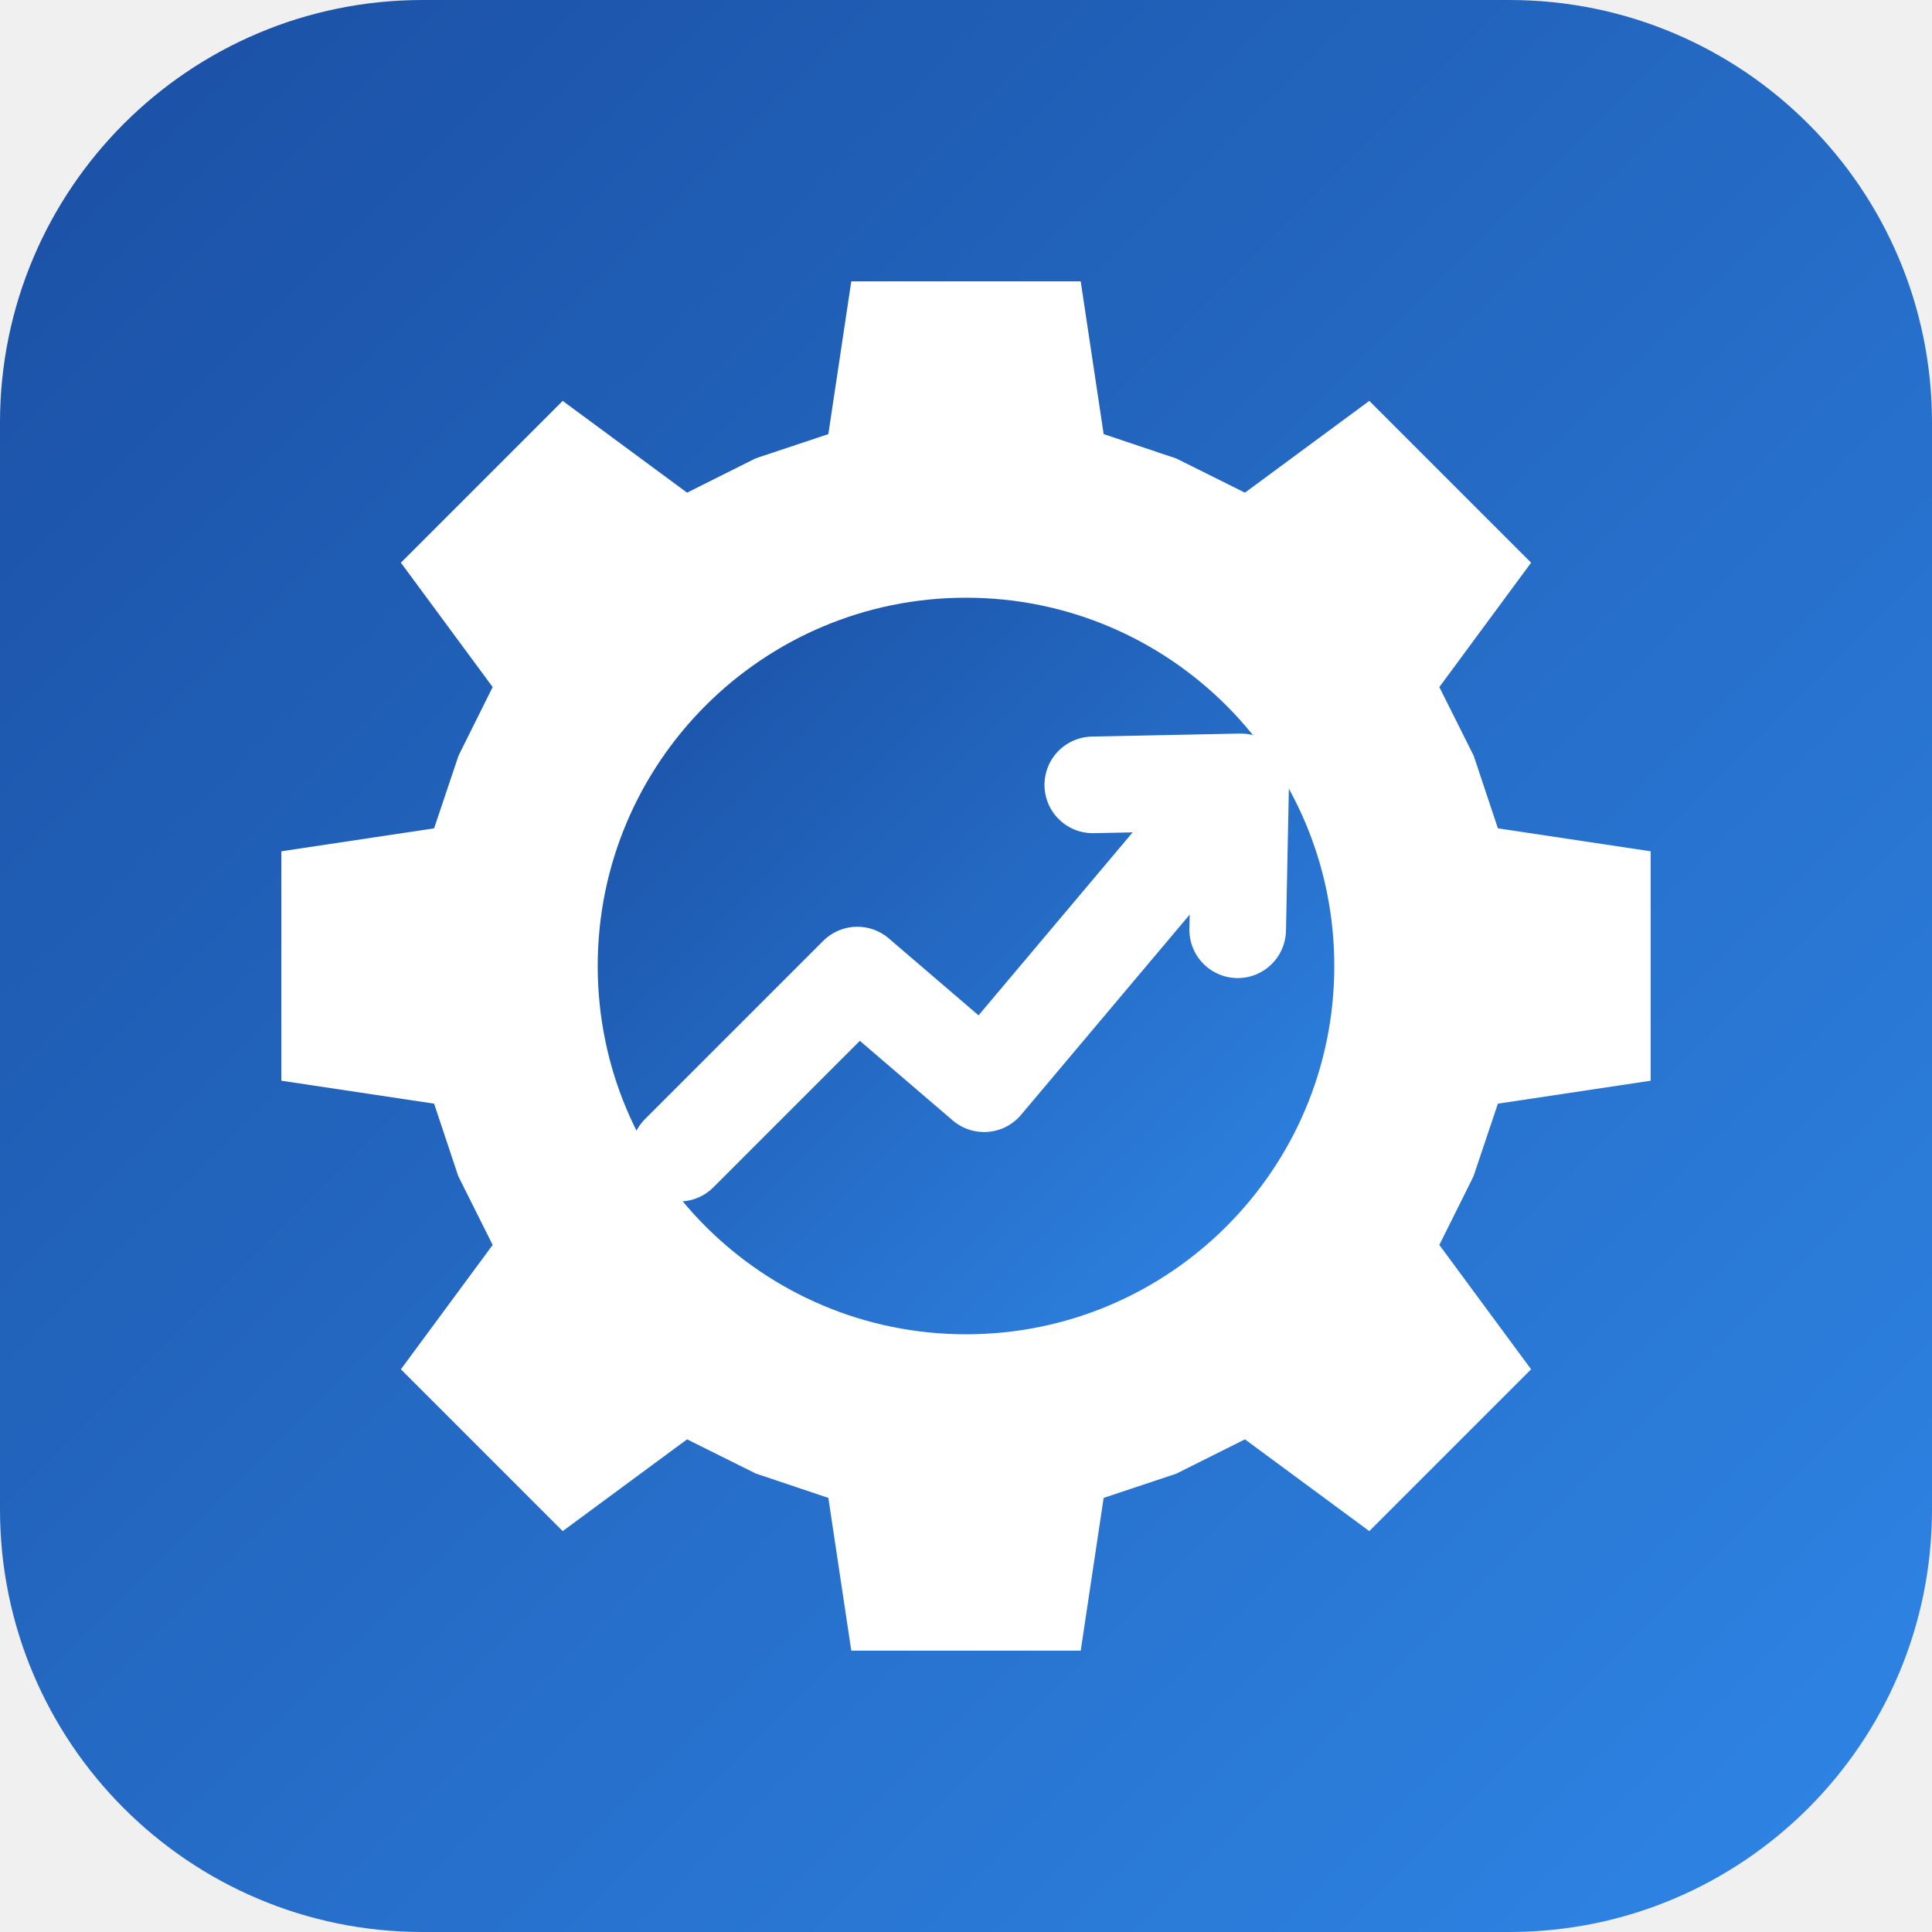
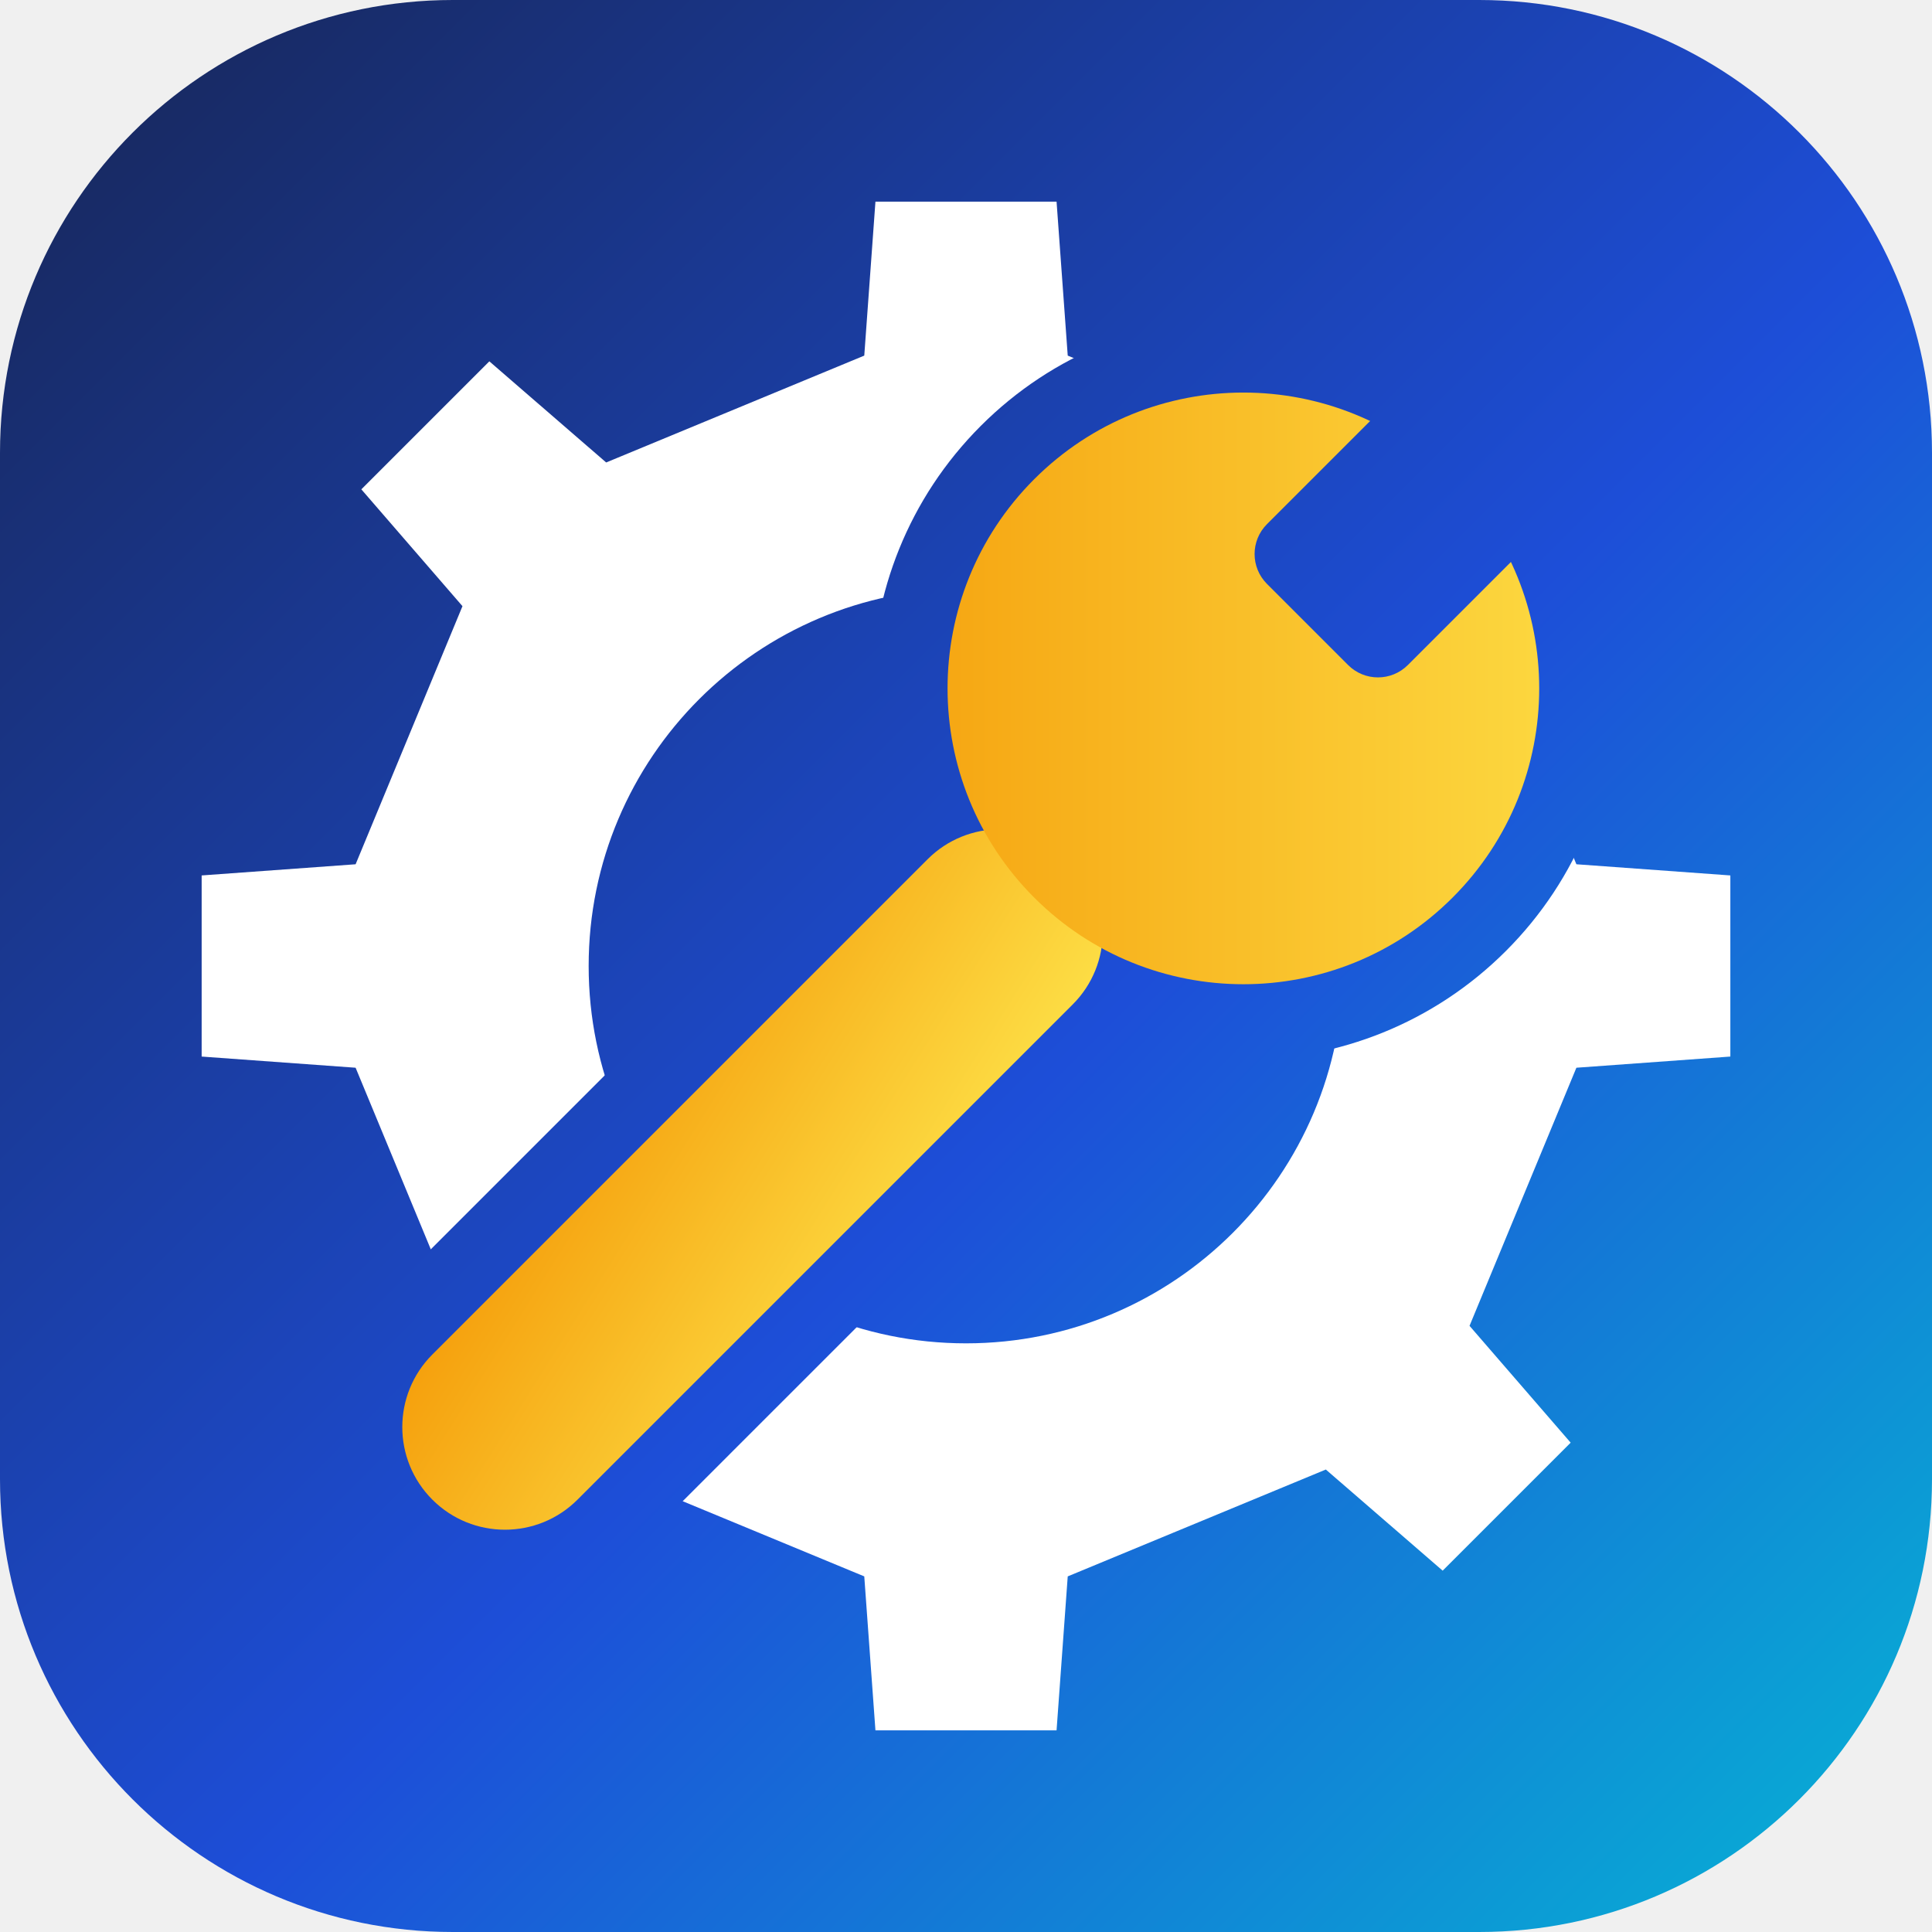
<svg xmlns="http://www.w3.org/2000/svg" viewBox="0 0 64 64">
  <defs>
-     <linearGradient id="pe-bg" x1="0" y1="0" x2="1" y2="1">
-       <stop offset="0" stop-color="#1a4fa3" />
-       <stop offset="1" stop-color="#2f86e6" />
+     <linearGradient id="pt-bg" x1="0" y1="0" x2="1" y2="1">
+       <stop offset="0" stop-color="#172554" />
+       <stop offset="0.55" stop-color="#1d4ed8" />
+       <stop offset="1" stop-color="#06b6d4" />
    </linearGradient>
+     <linearGradient id="pt-w" x1="0" y1="1" x2="1" y2="0">
+       <stop offset="0" stop-color="#f59e0b" />
+       <stop offset="1" stop-color="#fde047" />
+     </linearGradient>
+     <mask id="pt-gm">
+       <rect width="64" height="64" fill="#fff" />
+       <circle cx="32" cy="32" r="12.5" fill="#000" />
+       <g fill="#000" stroke="#000" stroke-width="5" stroke-linejoin="round">
+         <g transform="rotate(45 32 32)">
+           <rect x="28.6" y="27" width="6.8" height="30" rx="3.4" />
+           <path d="M32 9.2 a9.8 9.8 0 1 1 -0.01 0 Z" />
+         </g>
+       </g>
+       <g fill="#000">
+         <g transform="rotate(45 32 32)">
+           <rect x="28.7" y="5" width="6.6" height="11" rx="1.4" />
+         </g>
+       </g>
+     </mask>
+     <mask id="pt-wm">
+       <rect width="64" height="64" fill="#fff" />
+       <g fill="#000">
+         <g transform="rotate(45 32 32)">
+           <rect x="28.7" y="5" width="6.6" height="11" rx="1.4" />
+         </g>
+       </g>
+     </mask>
  </defs>
-   <rect width="64" height="64" rx="14" fill="url(#pe-bg)" />
-   <path d="M25.04,15.18 L27.44,14.38 L28.20,9.32 L35.80,9.32 L36.56,14.38 L38.97,15.19 L41.24,16.32 L45.36,13.28 L50.72,18.64 L47.68,22.76 L48.82,25.04 L49.62,27.44 L54.68,28.20 L54.68,35.80 L49.62,36.56 L48.81,38.97 L47.68,41.24 L50.72,45.36 L45.36,50.72 L41.24,47.68 L38.96,48.82 L36.56,49.62 L35.80,54.68 L28.20,54.68 L27.44,49.62 L25.03,48.81 L22.76,47.68 L18.64,50.72 L13.28,45.36 L16.32,41.24 L15.18,38.96 L14.38,36.56 L9.32,35.80 L9.32,28.20 L14.38,27.44 L15.19,25.03 L16.32,22.76 L13.28,18.64 L18.64,13.28 L22.76,16.32 Z" fill="#ffffff" />
-   <circle cx="32" cy="32" r="12.2" fill="url(#pe-bg)" />
-   <path d="M22.5 38.2 L28.4 32.3 L32.6 35.9 L40.6 26.4" fill="none" stroke="#ffffff" stroke-width="3.2" stroke-linecap="round" stroke-linejoin="round" />
-   <path d="M36.2 26 L41.1 25.9 L41 30.8" fill="none" stroke="#ffffff" stroke-width="3.2" stroke-linecap="round" stroke-linejoin="round" />
+   <rect width="64" height="64" rx="15" fill="url(#pt-bg)" />
+   <g transform="translate(0.00 0.00) scale(1.0)">
+     <path d="M28.63,11.78 L29.00,6.68 L35.00,6.68 L35.37,11.78 L43.92,15.32 L47.79,11.97 L52.03,16.21 L48.68,20.08 L52.22,28.63 L57.32,29.00 L57.32,35.00 L52.22,35.37 L48.68,43.92 L52.03,47.79 L47.79,52.03 L43.92,48.68 L35.37,52.22 L35.00,57.32 L29.00,57.32 L28.63,52.22 L20.08,48.68 L16.21,52.03 L11.97,47.79 L15.32,43.92 L11.78,35.37 L6.68,35.00 L6.68,29.00 L11.78,28.63 L15.32,20.08 L11.97,16.21 L16.21,11.97 L20.08,15.32 Z" fill="#fff" mask="url(#pt-gm)" />
+     <g fill="url(#pt-w)" mask="url(#pt-wm)">
+       <g transform="rotate(45 32 32)">
+         <rect x="28.6" y="27" width="6.8" height="30" rx="3.4" />
+         <path d="M32 9.2 a9.8 9.8 0 1 1 -0.01 0 Z" />
+       </g>
+     </g>
+   </g>
</svg>
